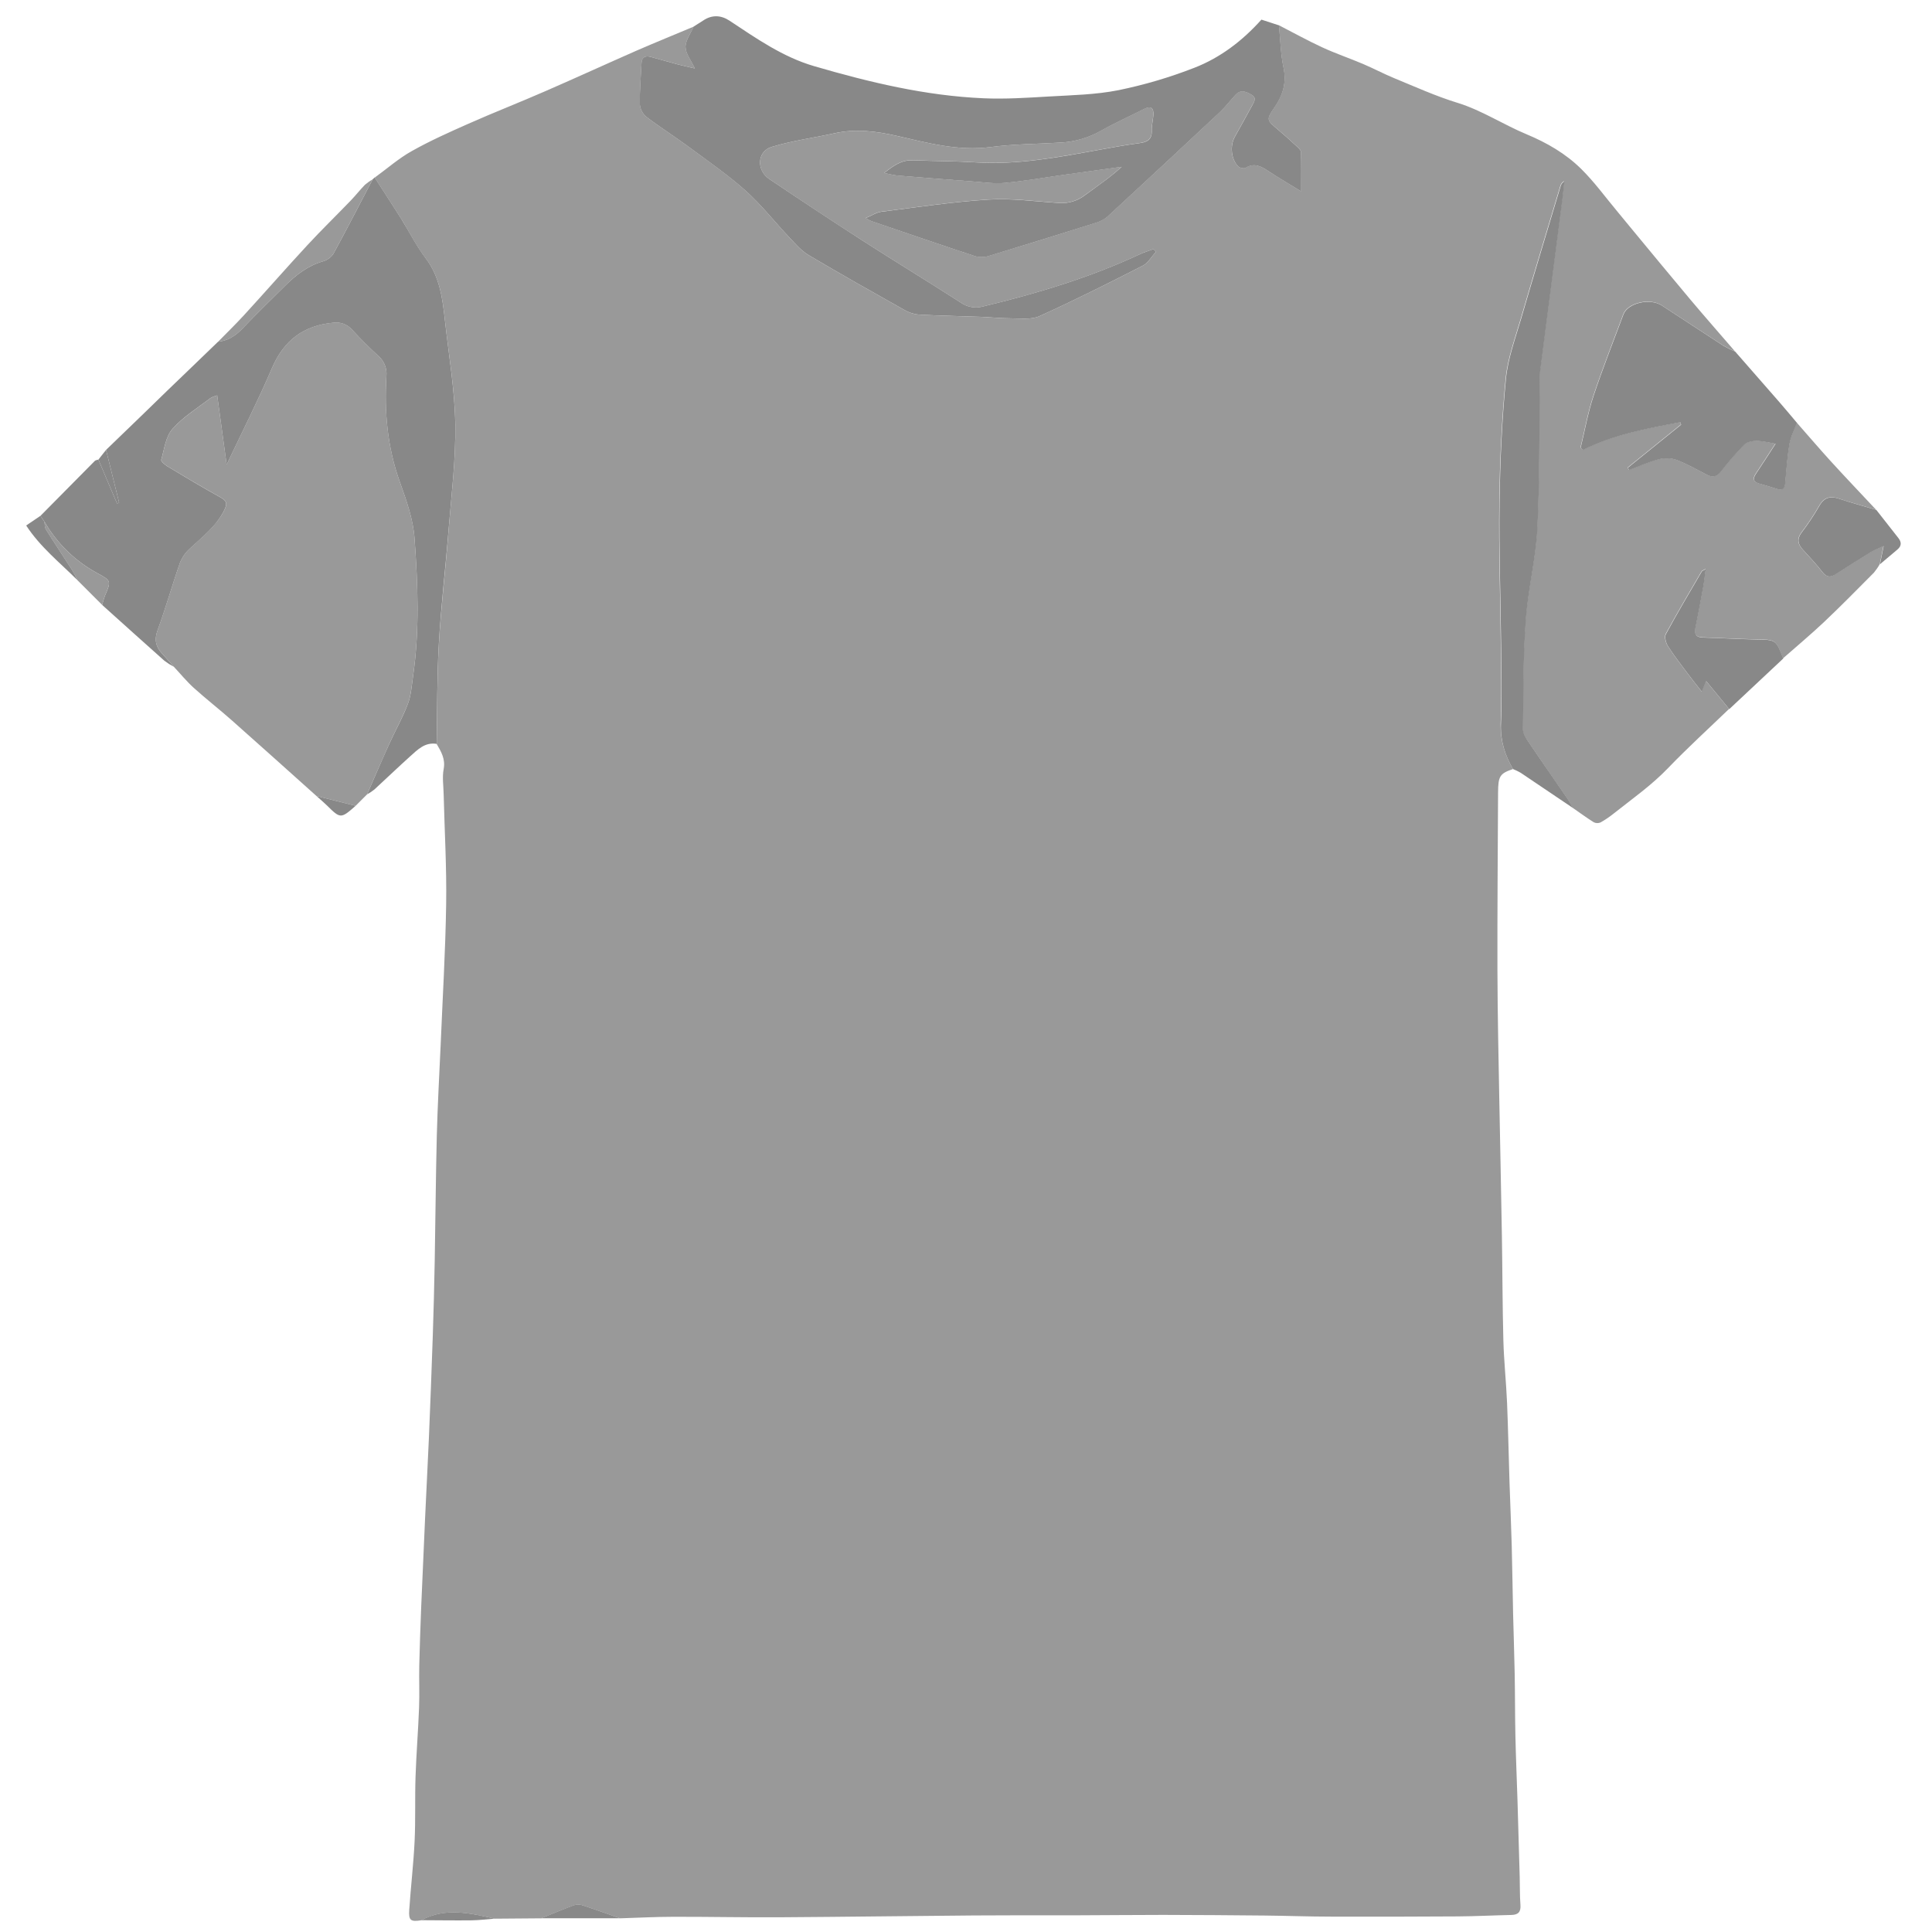
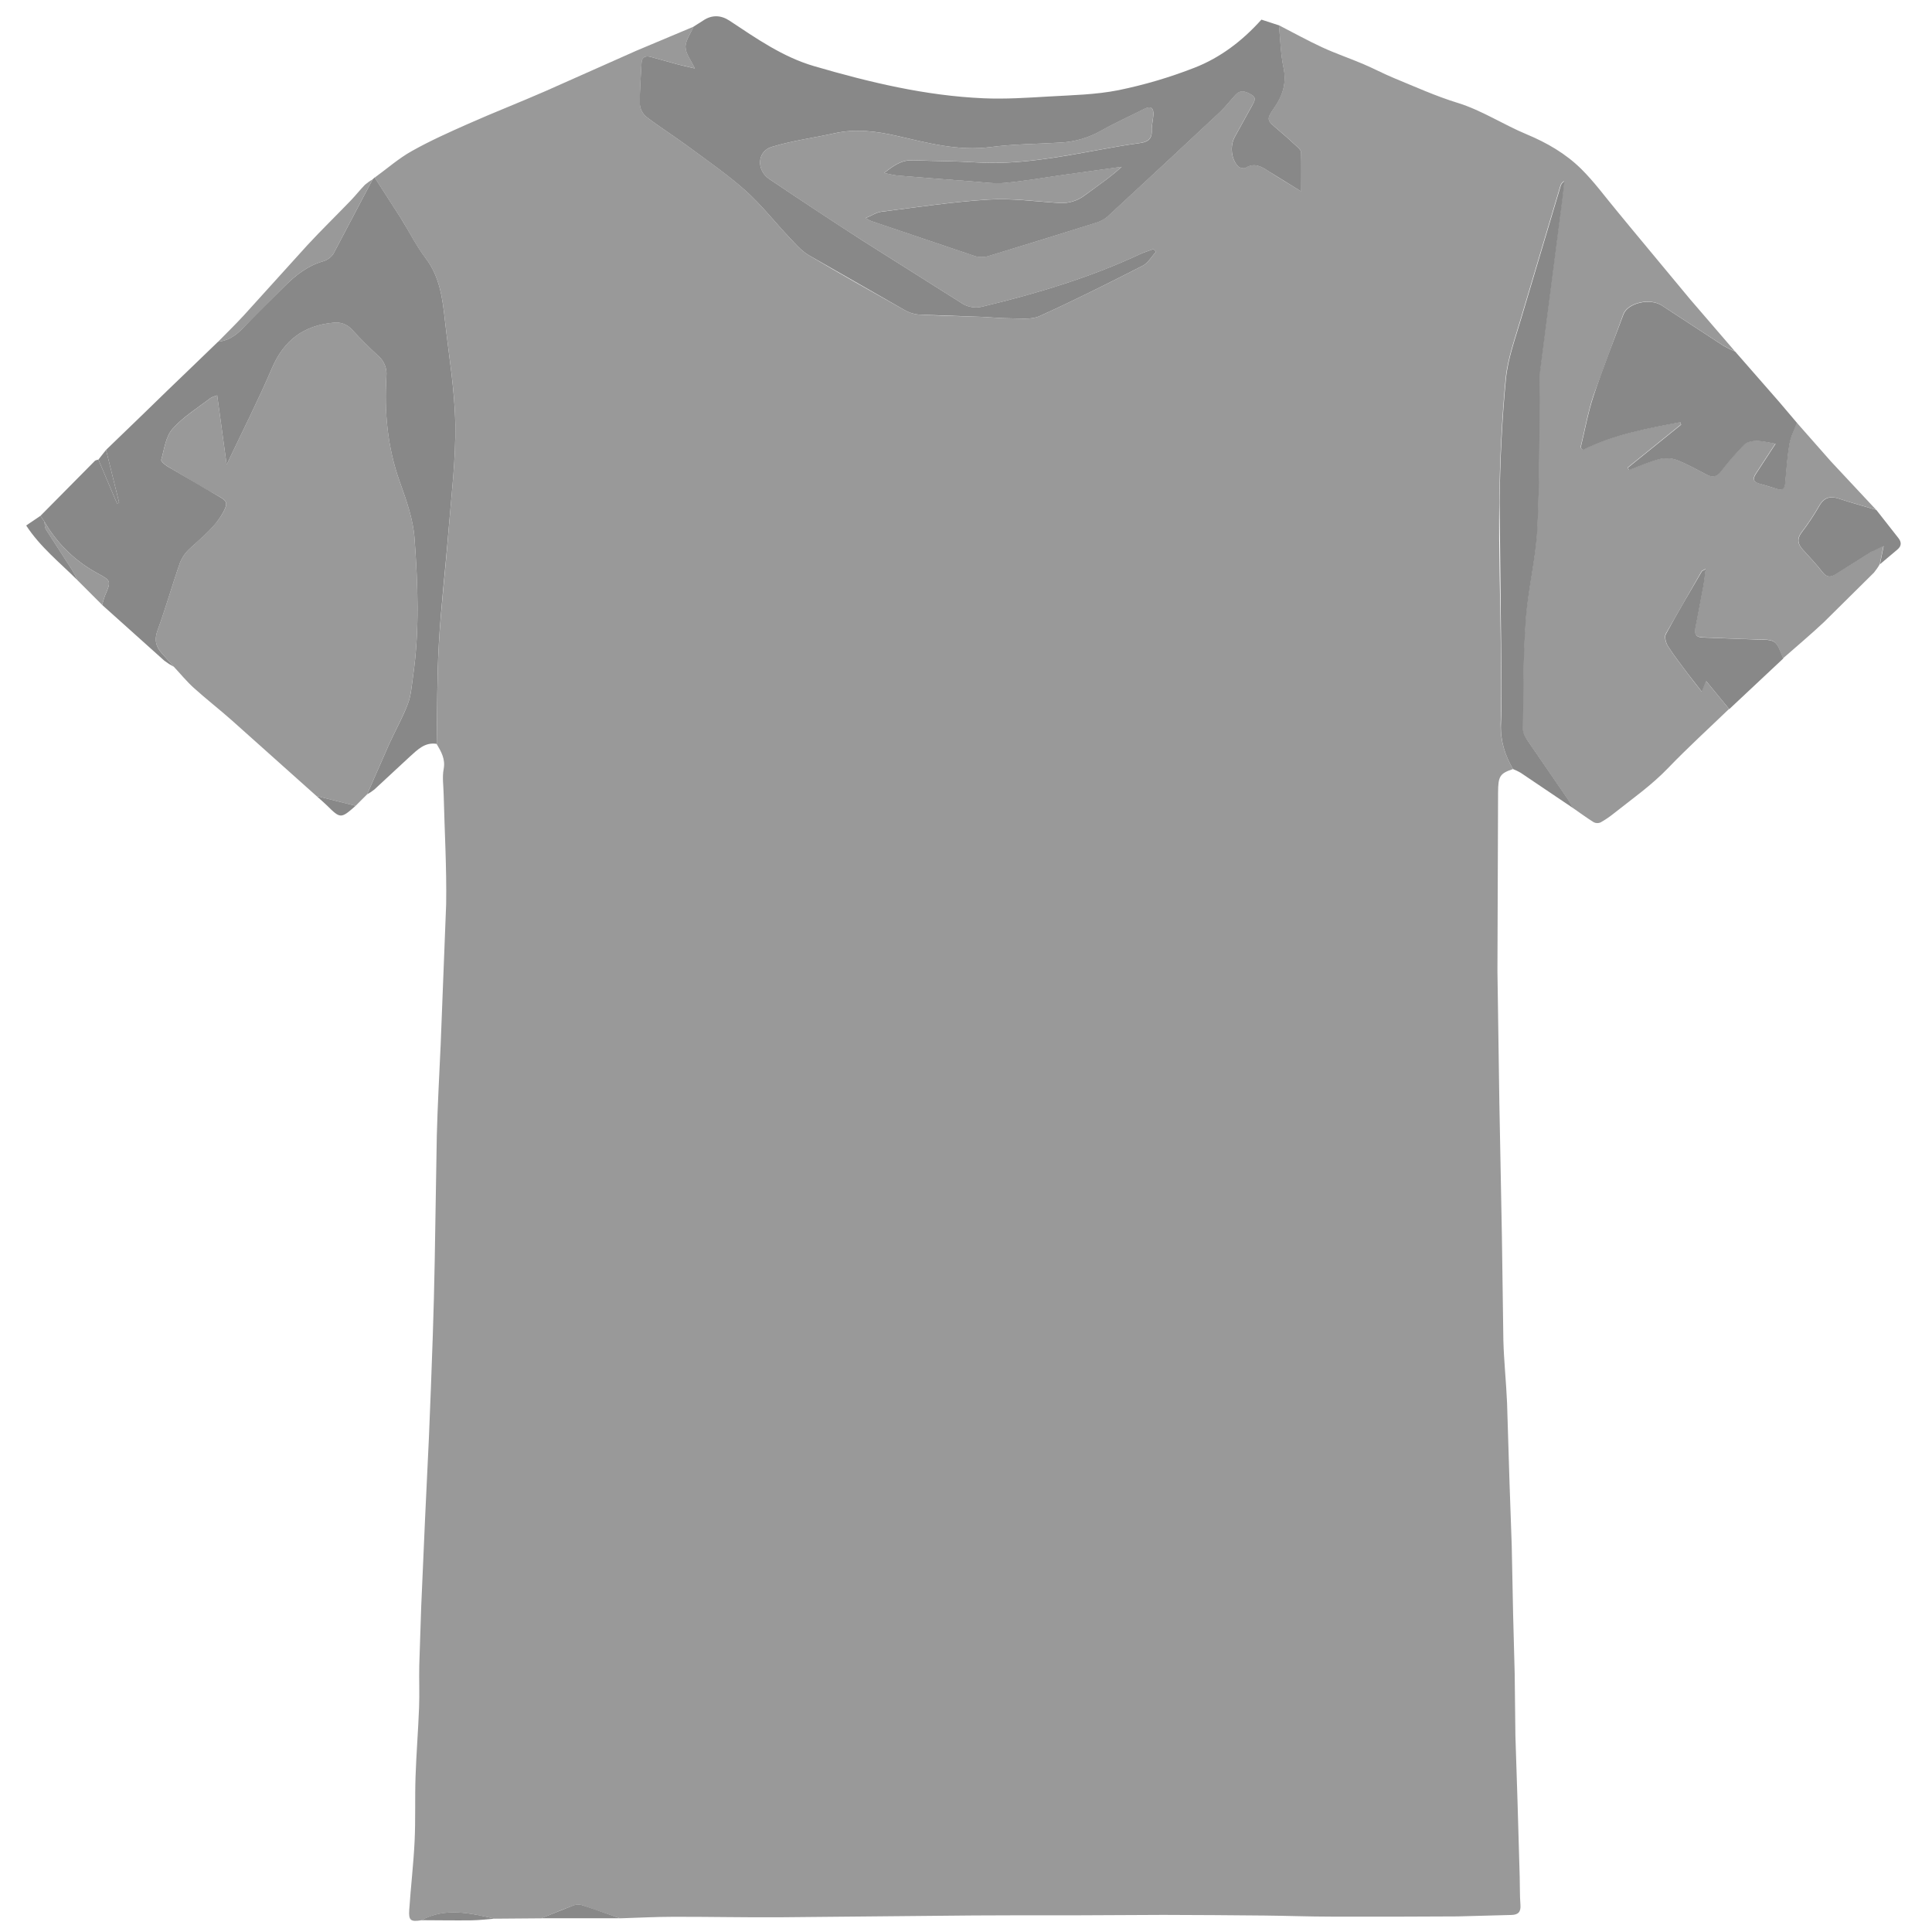
<svg xmlns="http://www.w3.org/2000/svg" viewBox="0 0 1000 1000">
-   <defs>
-     <style>.b{fill:#999;}.c{fill:#999;}.d{fill:#888;}.e{fill:#888;}.f{fill:#888;}.g{fill:#888;}.h{fill:#888;}.i{fill:#888;}.j{fill:#888;}</style>
-   </defs>
-   <path class="b" d="M783.12,398.07c-6.77,2.27-7.68,3.63-7.72,12.14-.15,30.82-.41,61.64-.33,92.46.07,22.77.58,45.55,1,68.32s.93,45.8,1.31,68.7c.3,18,.28,36.07.76,54.1.29,10.77,1.45,21.51,1.91,32.28.58,13.74.83,27.48,1.27,41.22.35,10.92.86,21.83,1.15,32.75.32,11.77.44,23.53.71,35.3.24,10.32.63,20.65.82,31,.2,10.69.14,21.38.37,32.07.24,11.06.72,22.11,1.07,33.17q.61,20,1.16,39.92c.14,4.79,0,9.6.37,14.37.3,3.7-1.06,5.23-4.68,5.31-9.3.2-18.6.69-27.91.75q-32.72.21-65.43.11c-11.48,0-22.95-.45-34.44-.56q-26.18-.27-52.36-.33c-15.1,0-30.21.17-45.31.21-17.67,0-35.33-.06-53,.08-33.43.26-66.86.74-100.29.94-18.29.11-36.58-.29-54.87-.25-9.27,0-18.52.51-27.78.79-6.59-2.31-13.14-4.7-19.77-6.86a7.06,7.06,0,0,0-4.33.21c-5.6,2.09-11.12,4.41-16.66,6.65l-24,.19c-12.72-2.81-25.45-6-38,.81-5.58.9-6.7.15-6.32-5.4.8-11.86,2.21-23.68,2.78-35.54.53-11.08.11-22.21.48-33.3.4-11.94,1.37-23.87,1.83-35.81.28-7.26-.06-14.54.1-21.81.23-10.11.61-20.2,1-30.3.63-15.22,1.33-30.43,2-45.64.64-14,1.38-28.07,2-42.1q1.1-26.32,2-52.64.65-19.35,1-38.72c.4-21.62.54-43.25,1.08-64.87.4-15.72,1.3-31.43,2-47.15,1-24.21,2.48-48.42,2.84-72.64.29-19-.83-38-1.3-57.07-.1-4.28-.78-8.7,0-12.82,1-5.21-1.25-9-3.59-13,.33-17.29.13-34.62,1.13-51.87,1.13-19.56,3.49-39.05,5-58.59,1.46-18.38,3.79-36.8,3.5-55.17-.27-17.69-3.34-35.35-5.29-53-1.28-11.55-2.57-23-10.09-32.83-4.92-6.45-8.55-13.88-12.88-20.78s-9-14-13.48-20.93c6.42-4.65,12.47-10,19.33-13.81,9.34-5.25,19.2-9.66,29-14C255.51,58.24,269,53,282.31,47.17c15.74-6.85,31.34-14,47.07-20.92C339.18,22,349.1,17.94,359,13.8c-1.5,3.51-4.19,7.05-4.15,10.55s2.85,6.83,4.83,11.08c-3.55-.84-6.43-1.45-9.27-2.21-4.5-1.2-9-2.53-13.48-3.75-2.68-.72-4.68-.18-4.85,3.11-.36,7.14-1,14.28-.88,21.42a9.58,9.58,0,0,0,3.41,6.51c6.87,5.26,14.23,9.88,21.19,15,10.16,7.5,20.64,14.69,30,23.07C394.08,106,401,114.89,408.64,123c3.07,3.25,6.13,6.82,9.9,9.06,16.32,9.69,32.87,19,49.42,28.3a18,18,0,0,0,7.47,2.47c10.63.6,21.28.76,31.92,1.16,5.31.2,10.62.8,15.93.79,5,0,10.51.78,14.73-1.13,18-8.17,35.78-17.08,53.44-26.09,2.8-1.43,4.62-4.77,6.9-7.23l-1.28-1.4c-2.3.85-4.68,1.55-6.9,2.59-26.07,12.2-53.47,20.38-81.38,27.12a13.63,13.63,0,0,1-11.63-2.1c-16.8-10.81-33.88-21.19-50.69-32q-24.36-15.66-48.35-31.91c-6.72-4.53-6.24-14.27,1.27-16.57C410,72.81,421.06,71.39,431.88,69c11-2.46,21.63-1.09,32.53,1.39C480.22,74,496,78.31,512.66,76.13c12-1.58,24.21-1.6,36.32-2.33a47.18,47.18,0,0,0,20.82-6.13c7.25-4.09,14.88-7.5,22.31-11.27,3.51-1.78,5.08-.64,4.84,3.12-.16,2.65-.94,5.3-.83,7.93.18,4.56-2.13,6-6.25,6.59-7.09.95-14.15,2.22-21.19,3.51-21,3.82-41.91,7.8-63.43,6.47-11-.68-21.95-.67-32.92-1.08-5.73-.21-9.87,2.74-14.74,6.6,3,.56,5.08,1.14,7.19,1.32q19.14,1.59,38.28,3c5.63.41,11.34,1.31,16.91.79,10.59-1,21.1-2.85,31.65-4.33q14.45-2,28.89-4c-6,5.62-12.63,10-19,14.69A19.57,19.57,0,0,1,548,105c-12.11-.77-24.31-2.5-36.34-1.75-18.55,1.15-37,4-55.48,6.3-2.52.32-4.88,1.93-8.2,3.31a28.41,28.41,0,0,0,3,1.55c18,6.13,35.93,12.33,54,18.24a12.84,12.84,0,0,0,7.22-.33q27.51-8.29,54.9-17a16.34,16.34,0,0,0,6.1-3.22q29.33-27,58.42-54.32c2.9-2.72,5.29-6,8-8.88s5.62-1.37,8.19.14c3.05,1.79,1.08,4.07,0,6-2.84,5.28-5.77,10.51-8.69,15.74-2.57,4.59-2,11.51,1.72,15.29.78.8,3,1.31,3.83.79,4.61-2.87,8.16-.72,11.92,1.75,5.23,3.41,10.63,6.58,16.88,10.43,0-7.6.11-14-.11-20.34,0-1.07-1.36-2.24-2.32-3.13-3.17-2.94-6.38-5.84-9.69-8.62-5.79-4.9-6.1-5-1.67-11.45s6.26-12.78,4.62-20.62c-1.49-7.12-1.62-14.53-2.34-21.81,7.47,3.84,14.83,7.93,22.46,11.45,6.86,3.17,14.06,5.6,21,8.55,5.41,2.29,10.62,5.07,16,7.3,11,4.51,21.66,9.38,33.1,12.89,12.37,3.81,23.59,11.23,35.65,16.25,10.52,4.38,20.2,10,28.2,17.87,6.9,6.81,12.65,14.78,18.9,22.25,2.41,2.88,4.77,5.8,7.16,8.69,10.11,12.2,20.15,24.44,30.35,36.56,7.65,9.09,15.49,18,23.25,27a61.65,61.65,0,0,1-6.2-3.08c-10.62-6.88-21.15-13.9-31.77-20.78-6.18-4-17.66-1.28-19.87,4.65-5.22,14-10.75,28-15.47,42.15-2.89,8.73-4.49,17.88-6.68,26.84l1.13,1.19c16-8,33.22-11.14,50.4-14.38l.5,1.22-27.64,22.34.68,1.18c5.22-1.94,10.35-4.24,15.7-5.65a15.28,15.28,0,0,1,8.86.41c5.42,2.09,10.52,5,15.7,7.67,3,1.53,5.14,1.13,7.32-1.65a152.53,152.53,0,0,1,12.07-13.93c1.39-1.4,4.18-1.94,6.31-1.92,3.28,0,6.55.91,9.88,1.44-3.08,4.73-6.57,10.19-10.18,15.56-1.81,2.69-1.21,4.26,1.82,5.13s6.08,1.75,9.09,2.72c2.76.9,4,0,4.26-2.9.59-6.79,1.05-13.61,2.19-20.32.65-3.76,2.55-7.31,3.88-11,5.87,6.66,11.63,13.41,17.62,20,7.72,8.45,15.62,16.74,23.44,25.09-6.38-1.9-12.82-3.63-19.13-5.75-4.64-1.57-7.84-.77-10.39,3.73a125.11,125.11,0,0,1-9.12,13.72c-2.55,3.36-1.94,6,.61,8.85,3.45,3.83,7.05,7.55,10.17,11.64,2.34,3.05,4.43,2.72,7.21.92,6-3.9,12.08-7.7,18.18-11.44,1.57-1,3.35-1.59,6.27-2.94-.82,4-1.37,6.72-1.91,9.41a29.72,29.72,0,0,1-3,4.38c-8.53,8.58-17,17.22-25.79,25.53-6.88,6.51-14.18,12.58-21.29,18.85-3.77-9.83-3.77-9.7-14.2-9.87-9.12-.16-18.24-.71-27.36-1-3.68-.11-4.51-1.85-3.82-5.18,1.44-7,2.74-14,4-21.06.51-2.8.8-5.65,1.29-9.19-1.29.76-1.85.89-2.05,1.24-6.27,10.76-12.64,21.47-18.58,32.42-.81,1.5,0,4.57,1.08,6.26,3.12,4.89,6.72,9.48,10.2,14.14,2.22,3,4.56,5.88,7.34,9.44.88-2.26,1.37-3.54,2.17-5.61l12,14.6c-10.57,10.19-21.44,20.07-31.6,30.65-8.53,8.88-18.49,15.86-28,23.4a49.67,49.67,0,0,1-6.93,4.7,4.15,4.15,0,0,1-3.53-.12c-3.75-2.36-7.32-5-11-7.54-.8-1.44-1.48-3-2.41-4.31-6.87-10-13.84-20-20.64-30.07-1.26-1.87-2.72-4.19-2.69-6.28.23-18.79.09-37.63,1.45-56.35,1.15-15.9,5.23-31.6,6-47.5,1.29-25.08.93-50.25,1.27-75.38a54.27,54.27,0,0,1,.15-6q5.76-44.77,11.59-89.54c.38-3,.68-5.91,1-8.86a3.89,3.89,0,0,0-2,2.5c-6.83,22.81-13.75,45.59-20.4,68.46-3,10.38-6.9,20.79-7.92,31.43-2,21.16-3,42.47-3.27,63.73-.33,25.12.57,50.26.82,75.4.13,13.15.39,26.33-.11,39.47C776.57,383.42,778.94,390.9,783.12,398.07Z" />
-   <path class="c" d="M163.79,412c-14.62-13.08-29.19-26.22-43.88-39.22-6.41-5.68-13.2-10.95-19.56-16.69-3.73-3.37-6.94-7.31-10.39-11-2-2.24-3.91-4.52-5.95-6.7-3.35-3.59-4.28-7.19-2.44-12.2,4.23-11.56,7.56-23.45,11.64-35.07a20.2,20.2,0,0,1,5.33-7.46c6.41-6,13.41-11.38,17.53-19.54,1.65-3.28,1.47-4.81-1.83-6.64-9.31-5.17-18.45-10.65-27.59-16.13-1.32-.8-3.39-2.58-3.17-3.36,1.56-5.51,2.3-12.05,5.82-16,5.53-6.26,13-10.79,19.73-16a14,14,0,0,1,3.39-1.34c1.62,11.84,3.17,23.21,4.9,35.81,8.29-17.51,16.43-33.53,23.48-50,6.13-14.3,16.32-22,31.61-23.43a10.89,10.89,0,0,1,9.82,3.6c4.29,4.65,8.76,9.16,13.43,13.42A12.28,12.28,0,0,1,200,194.62c-1.1,18.6.51,36.8,6.85,54.56,3.41,9.53,7,19.45,7.7,29.39,1.74,23.86,2.67,47.85-.8,71.7-.68,4.73-1,9.68-2.66,14.07-2.72,7.14-6.52,13.85-9.68,20.82-3.91,8.63-7.62,17.34-11.42,26l-5.92,5.93Z" />
-   <path class="d" d="M662,13.12c.72,7.28.85,14.69,2.34,21.81,1.64,7.84-.22,14.25-4.62,20.62S655.59,62.1,661.38,67c3.31,2.78,6.52,5.68,9.69,8.62,1,.89,2.29,2.06,2.32,3.13.22,6.37.11,12.74.11,20.34-6.25-3.85-11.65-7-16.88-10.43-3.76-2.47-7.31-4.62-11.92-1.75-.83.52-3.05,0-3.83-.79-3.68-3.78-4.29-10.7-1.72-15.29,2.92-5.23,5.85-10.46,8.69-15.74,1-2,3-4.23,0-6-2.57-1.51-5.48-3-8.19-.14s-5.12,6.16-8,8.88q-29.1,27.27-58.42,54.32a16.34,16.34,0,0,1-6.1,3.22q-27.41,8.64-54.9,17a12.84,12.84,0,0,1-7.22.33c-18-5.91-36-12.11-54-18.24a28.41,28.41,0,0,1-3-1.55c3.32-1.38,5.68-3,8.2-3.31,18.47-2.34,36.93-5.15,55.48-6.3,12-.75,24.23,1,36.34,1.75a19.57,19.57,0,0,0,13.52-4c6.33-4.72,12.94-9.07,19-14.69q-14.44,2-28.89,4c-10.55,1.48-21.06,3.34-31.65,4.33-5.57.52-11.28-.38-16.91-.79q-19.14-1.42-38.28-3c-2.11-.18-4.18-.76-7.19-1.32,4.87-3.86,9-6.81,14.74-6.6,11,.41,22,.4,32.92,1.08,21.52,1.33,42.45-2.65,63.43-6.47,7-1.29,14.1-2.56,21.19-3.51,4.12-.55,6.43-2,6.25-6.59-.11-2.63.67-5.28.83-7.93.24-3.76-1.33-4.9-4.84-3.12-7.43,3.77-15.06,7.18-22.31,11.27A47.18,47.18,0,0,1,549,73.8c-12.11.73-24.32.75-36.32,2.33C496,78.31,480.22,74,464.41,70.37c-10.9-2.48-21.52-3.85-32.53-1.39-10.82,2.41-21.93,3.83-32.49,7.07-7.51,2.3-8,12-1.27,16.57q24,16.2,48.35,31.91c16.81,10.81,33.89,21.19,50.69,32a13.63,13.63,0,0,0,11.63,2.1c27.91-6.74,55.31-14.92,81.38-27.12,2.22-1,4.6-1.74,6.9-2.59l1.28,1.4c-2.28,2.46-4.1,5.8-6.9,7.23-17.66,9-35.39,17.92-53.44,26.09-4.22,1.91-9.78,1.13-14.73,1.13-5.31,0-10.62-.59-15.93-.79-10.64-.4-21.29-.56-31.92-1.16a18,18,0,0,1-7.47-2.47c-16.55-9.3-33.1-18.61-49.42-28.3-3.77-2.24-6.83-5.81-9.9-9.06-7.66-8.1-14.56-17-22.84-24.39-9.39-8.38-19.87-15.57-30-23.07-7-5.14-14.32-9.76-21.19-15A9.58,9.58,0,0,1,331.17,54c-.12-7.14.52-14.28.88-21.42.17-3.29,2.17-3.83,4.85-3.11,4.51,1.22,9,2.55,13.48,3.75,2.84.76,5.72,1.37,9.27,2.21-2-4.25-4.79-7.65-4.83-11.08s2.65-7,4.15-10.55c1.65-1.06,3.34-2.08,5-3.18,4.42-3,9.15-2.88,13.61.07,13.88,9.18,27.54,18.8,43.81,23.55,28.71,8.38,57.73,15.34,87.74,16.63,11.25.49,22.59-.26,33.87-.93,12-.7,24.23-.92,36-3.28a240.2,240.2,0,0,0,39.2-11.58c13.46-5.22,24.93-14,34.71-24.92Z" />
-   <path class="e" d="M190,411.17c3.8-8.67,7.51-17.38,11.42-26,3.16-7,7-13.68,9.68-20.82,1.67-4.39,2-9.34,2.66-14.07,3.47-23.85,2.54-47.84.8-71.7-.72-9.94-4.29-19.86-7.7-29.39-6.34-17.76-8-36-6.85-54.56a12.28,12.28,0,0,0-4.35-10.56c-4.67-4.26-9.14-8.77-13.43-13.42a10.89,10.89,0,0,0-9.82-3.6c-15.29,1.44-25.48,9.13-31.61,23.43-7.05,16.48-15.19,32.5-23.48,50-1.73-12.6-3.28-24-4.9-35.81A14,14,0,0,0,109,206c-6.72,5.18-14.2,9.71-19.73,16-3.52,4-4.26,10.53-5.82,16-.22.78,1.85,2.56,3.17,3.36,9.14,5.48,18.28,11,27.59,16.13,3.3,1.83,3.48,3.36,1.83,6.64C112,272.31,105,277.68,98.54,283.69a20.2,20.2,0,0,0-5.33,7.46c-4.08,11.62-7.41,23.51-11.64,35.07-1.84,5-.91,8.61,2.44,12.2,2,2.18,4,4.46,5.95,6.7a36.84,36.84,0,0,1-4.9-3.14c-10.78-9.58-21.47-19.24-32.19-28.87a44.51,44.51,0,0,1,1.43-4.73c3.2-7.48,3.38-7.76-3.6-11.53A69.91,69.91,0,0,1,23,270c-.69-1-1.38-2-2.06-3Q35,252.73,49.09,238.55c.42-.42,1.22-.45,1.84-.66q4.83,11.36,9.65,22.72l1.09-.42q-3.39-13.66-6.77-27.33l18.58-17.93c4.43-4.29,8.83-8.61,13.27-12.9,3.62-3.5,7.26-7,10.89-10.47l15.21-14.67c5-.54,8.94-3,12.44-6.64,7.21-7.57,14.71-14.87,22.14-22.23,5.71-5.67,11.91-10.52,19.89-12.81a9.51,9.51,0,0,0,5.33-4c6.93-12.7,13.54-25.58,20.26-38.41l1-.94c4.5,7,9.07,13.9,13.48,20.93s8,14.33,12.88,20.78c7.52,9.85,8.81,21.28,10.09,32.83,1.95,17.66,5,35.32,5.29,53,.29,18.37-2,36.79-3.5,55.17-1.55,19.54-3.91,39-5,58.59-1,17.25-.8,34.58-1.13,51.87-6.06-1-9.87,3-13.77,6.49-6.25,5.62-12.3,11.46-18.49,17.14A28.7,28.7,0,0,1,190,411.17Z" />
-   <path class="d" d="M930.11,218.87c-1.33,3.65-3.23,7.2-3.88,11-1.14,6.71-1.6,13.53-2.19,20.32-.25,2.93-1.5,3.8-4.26,2.9-3-1-6-1.85-9.09-2.72s-3.63-2.44-1.82-5.13c3.61-5.37,7.1-10.83,10.18-15.56-3.33-.53-6.6-1.4-9.88-1.44-2.13,0-4.92.52-6.31,1.92a152.53,152.53,0,0,0-12.07,13.93c-2.18,2.78-4.34,3.18-7.32,1.65-5.18-2.67-10.28-5.58-15.7-7.67a15.28,15.28,0,0,0-8.86-.41c-5.35,1.41-10.48,3.71-15.7,5.65l-.68-1.18,27.64-22.34-.5-1.22c-17.18,3.24-34.38,6.39-50.4,14.38l-1.13-1.19c2.19-9,3.79-18.11,6.68-26.84,4.72-14.2,10.25-28.12,15.47-42.15,2.21-5.93,13.69-8.66,19.87-4.65,10.62,6.88,21.15,13.9,31.77,20.78a61.65,61.65,0,0,0,6.2,3.08q11.4,13,22.79,26.06C924,211.58,927.05,215.24,930.11,218.87Z" />
-   <path class="f" d="M783.12,398.07c-4.18-7.17-6.55-14.65-6.23-23.22.5-13.14.24-26.32.11-39.47-.25-25.14-1.15-50.28-.82-75.4.28-21.26,1.23-42.57,3.27-63.73,1-10.64,4.9-21.05,7.92-31.43,6.65-22.87,13.57-45.65,20.4-68.46a3.89,3.89,0,0,1,2-2.5c-.33,3-.63,5.91-1,8.86Q803,147.5,797.18,192.26a54.27,54.27,0,0,0-.15,6c-.34,25.13,0,50.3-1.27,75.38-.82,15.9-4.9,31.6-6,47.5-1.36,18.72-1.22,37.56-1.45,56.35,0,2.09,1.43,4.41,2.69,6.28,6.8,10.08,13.77,20,20.64,30.07.93,1.35,1.61,2.87,2.41,4.31-9-6.07-18-12.16-27-18.19A30.09,30.09,0,0,0,783.12,398.07Z" />
-   <path class="g" d="M895.06,367.05l-12-14.6c-.8,2.07-1.29,3.35-2.17,5.61-2.78-3.56-5.12-6.46-7.34-9.44-3.48-4.66-7.08-9.25-10.2-14.14-1.08-1.69-1.89-4.76-1.08-6.26,5.94-11,12.31-21.66,18.58-32.42.2-.35.76-.48,2.05-1.24-.49,3.54-.78,6.39-1.29,9.19-1.27,7-2.57,14.06-4,21.06-.69,3.33.14,5.07,3.82,5.18,9.12.25,18.24.8,27.36,1,10.43.17,10.43,0,14.2,9.87Z" />
-   <path class="h" d="M973.06,292.06c.54-2.69,1.09-5.38,1.91-9.41-2.92,1.35-4.7,2-6.27,2.94-6.1,3.74-12.18,7.54-18.18,11.44-2.78,1.8-4.87,2.13-7.21-.92-3.12-4.09-6.72-7.81-10.17-11.64-2.55-2.82-3.16-5.49-.61-8.85a125.11,125.11,0,0,0,9.12-13.72c2.55-4.5,5.75-5.3,10.39-3.73,6.31,2.12,12.75,3.85,19.13,5.75l11.42,14.55c1.69,2.16,1.71,4.14-.53,6C979,287,976.06,289.52,973.06,292.06Z" />
-   <path class="b" d="M192.91,92.83c-6.72,12.83-13.33,25.71-20.26,38.41a9.51,9.51,0,0,1-5.33,4c-8,2.29-14.18,7.14-19.89,12.81-7.43,7.36-14.93,14.66-22.14,22.23-3.5,3.68-7.4,6.1-12.44,6.64,4.51-4.61,9.15-9.1,13.5-13.85,11-12,21.71-24.25,32.76-36.19,7.26-7.84,14.93-15.29,22.35-23,2.58-2.66,4.86-5.61,7.45-8.26A25,25,0,0,1,192.91,92.83Z" />
-   <path class="c" d="M23,270A69.91,69.91,0,0,0,50.7,296.85c7,3.77,6.8,4,3.6,11.53a44.51,44.51,0,0,0-1.43,4.73L39.93,300.16a48.52,48.52,0,0,0-2.44-4.83c-4.55-7.11-9.24-14.12-13.73-21.26C23.07,273,23.2,271.35,23,270Z" />
-   <path class="e" d="M23,270c.24,1.38.11,3,.8,4.1,4.49,7.14,9.18,14.15,13.73,21.26a48.52,48.52,0,0,1,2.44,4.83c-9-9-19.11-17-26.42-28.2l7.39-5C21.58,268,22.27,269,23,270Z" />
-   <path class="i" d="M280.1,992.89c5.54-2.24,11.06-4.56,16.66-6.65a7.06,7.06,0,0,1,4.33-.21c6.63,2.16,13.18,4.55,19.77,6.86Z" />
-   <path class="i" d="M218.09,993.89c12.52-6.8,25.25-3.62,38-.81-4,.31-8,.83-12,.88C235.4,994.06,226.75,993.92,218.09,993.89Z" />
-   <path class="e" d="M163.79,412l20.29,5.08c-7.64,6.75-7.89,6.73-14.88-.2C167.48,415.19,165.6,413.64,163.79,412Z" />
-   <path class="j" d="M54.9,232.86q3.39,13.66,6.77,27.33l-1.09.42q-4.81-11.37-9.65-22.72Z" />
+   <path d="M783.12 398.07c-6.77 2.27-7.68 3.63-7.72 12.14l-.33 92.46 1 68.32 1.31 68.7.76 54.1c.29 10.77 1.45 21.51 1.91 32.28l1.27 41.22 1.15 32.75.71 35.3.82 31 .37 32.07 1.07 33.17q.61 20 1.16 39.92c.14 4.79 0 9.6.37 14.37.3 3.7-1.06 5.23-4.68 5.31l-27.91.75q-32.72.21-65.43.11c-11.48 0-22.95-.45-34.44-.56q-26.18-.27-52.36-.33l-45.31.21c-17.67 0-35.33-.06-53 .08l-100.29.94c-18.29.11-36.58-.29-54.87-.25-9.27 0-18.52.51-27.78.79l-19.77-6.86a7.06 7.06 0 0 0-4.33.21c-5.6 2.09-11.12 4.41-16.66 6.65l-24 .19c-12.72-2.81-25.45-6-38 .81-5.58.9-6.7.15-6.32-5.4.8-11.86 2.21-23.68 2.78-35.54.53-11.08.11-22.21.48-33.3.4-11.94 1.37-23.87 1.83-35.81.28-7.26-.06-14.54.1-21.81l1-30.3 2-45.64 2-42.1q1.1-26.32 2-52.64.65-19.35 1-38.72l1.08-64.87c.4-15.72 1.3-31.43 2-47.15l2.84-72.64c.29-19-.83-38-1.3-57.07-.1-4.28-.78-8.7 0-12.82 1-5.21-1.25-9-3.59-13 .33-17.29.13-34.62 1.13-51.87 1.13-19.56 3.49-39.05 5-58.59 1.46-18.38 3.79-36.8 3.5-55.17-.27-17.69-3.34-35.35-5.29-53-1.28-11.55-2.57-23-10.09-32.83-4.92-6.45-8.55-13.88-12.88-20.78l-13.48-20.93c6.42-4.65 12.47-10 19.33-13.81 9.34-5.25 19.2-9.66 29-14C255.51 58.24 269 53 282.31 47.17l47.07-20.92L359 13.8c-1.5 3.51-4.19 7.05-4.15 10.55s2.85 6.83 4.83 11.08l-9.27-2.21-13.48-3.75c-2.68-.72-4.68-.18-4.85 3.11-.36 7.14-1 14.28-.88 21.42a9.58 9.58 0 0 0 3.41 6.51c6.87 5.26 14.23 9.88 21.19 15 10.16 7.5 20.64 14.69 30 23.07 8.28 7.42 15.2 16.31 22.84 24.42 3.07 3.25 6.13 6.82 9.9 9.06 16.32 9.69 32.87 19 49.42 28.3a18 18 0 0 0 7.47 2.47c10.63.6 21.28.76 31.92 1.16 5.31.2 10.62.8 15.93.79 5 0 10.51.78 14.73-1.13 18-8.17 35.78-17.08 53.44-26.09 2.8-1.43 4.62-4.77 6.9-7.23l-1.28-1.4c-2.3.85-4.68 1.55-6.9 2.59-26.07 12.2-53.47 20.38-81.38 27.12a13.63 13.63 0 0 1-11.63-2.1l-50.69-32q-24.36-15.66-48.35-31.91c-6.72-4.53-6.24-14.27 1.27-16.57 10.61-3.25 21.67-4.67 32.49-7.06 11-2.46 21.63-1.09 32.53 1.39 15.81 3.61 31.59 7.92 48.25 5.74 12-1.58 24.21-1.6 36.32-2.33a47.18 47.18 0 0 0 20.82-6.13c7.25-4.09 14.88-7.5 22.31-11.27 3.51-1.78 5.08-.64 4.84 3.12-.16 2.65-.94 5.3-.83 7.93.18 4.56-2.13 6-6.25 6.59-7.09.95-14.15 2.22-21.19 3.51-21 3.82-41.91 7.8-63.43 6.47-11-.68-21.95-.67-32.92-1.08-5.73-.21-9.87 2.74-14.74 6.6 3 .56 5.08 1.14 7.19 1.32q19.14 1.59 38.28 3c5.63.41 11.34 1.31 16.91.79 10.59-1 21.1-2.85 31.65-4.33q14.45-2 28.89-4c-6 5.62-12.63 10-19 14.69A19.57 19.57 0 0 1 548 105c-12.11-.77-24.31-2.5-36.34-1.75-18.55 1.15-37 4-55.48 6.3-2.52.32-4.88 1.93-8.2 3.31a28.41 28.41 0 0 0 3 1.55l54 18.24a12.84 12.84 0 0 0 7.22-.33q27.51-8.29 54.9-17a16.34 16.34 0 0 0 6.1-3.22q29.33-27 58.42-54.32c2.9-2.72 5.29-6 8-8.88s5.62-1.37 8.19.14c3.05 1.79 1.08 4.07 0 6l-8.69 15.74c-2.57 4.59-2 11.51 1.72 15.29.78.8 3 1.31 3.83.79 4.61-2.87 8.16-.72 11.92 1.75 5.23 3.41 10.63 6.58 16.88 10.43l-.11-20.34c0-1.07-1.36-2.24-2.32-3.13-3.17-2.94-6.38-5.84-9.69-8.62-5.79-4.9-6.1-5-1.67-11.45s6.26-12.78 4.62-20.62c-1.49-7.12-1.62-14.53-2.34-21.81 7.47 3.84 14.83 7.93 22.46 11.45 6.86 3.17 14.06 5.6 21 8.55 5.41 2.29 10.62 5.07 16 7.3 11 4.51 21.66 9.38 33.1 12.89 12.37 3.81 23.59 11.23 35.65 16.25 10.52 4.38 20.2 10 28.2 17.87 6.9 6.81 12.65 14.78 18.9 22.25l7.16 8.69 30.35 36.56 23.25 27a61.65 61.65 0 0 1-6.2-3.08l-31.77-20.78c-6.18-4-17.66-1.28-19.87 4.65l-15.47 42.15c-2.89 8.73-4.49 17.88-6.68 26.84l1.13 1.19c16-8 33.22-11.14 50.4-14.38l.5 1.22-27.64 22.34.68 1.18c5.22-1.94 10.35-4.24 15.7-5.65a15.28 15.28 0 0 1 8.86.41c5.42 2.09 10.52 5 15.7 7.67 3 1.53 5.14 1.13 7.32-1.65a152.53 152.53 0 0 1 12.07-13.93c1.39-1.4 4.18-1.94 6.31-1.92 3.28 0 6.55.91 9.88 1.44l-10.18 15.56c-1.81 2.69-1.21 4.26 1.82 5.13l9.09 2.72c2.76.9 4 0 4.26-2.9.59-6.79 1.05-13.61 2.19-20.32.65-3.76 2.55-7.31 3.88-11l17.62 20 23.44 25.09c-6.38-1.9-12.82-3.63-19.13-5.75-4.64-1.57-7.84-.77-10.39 3.73a125.11 125.11 0 0 1-9.12 13.72c-2.55 3.36-1.94 6 .61 8.85 3.45 3.83 7.05 7.55 10.17 11.64 2.34 3.05 4.43 2.72 7.21.92l18.18-11.44c1.57-1 3.35-1.59 6.27-2.94l-1.91 9.41a29.72 29.72 0 0 1-3 4.38l-25.79 25.53c-6.88 6.51-14.18 12.58-21.29 18.85-3.77-9.83-3.77-9.7-14.2-9.87-9.12-.16-18.24-.71-27.36-1-3.68-.11-4.51-1.85-3.82-5.18l4-21.06c.51-2.8.8-5.65 1.29-9.19-1.29.76-1.85.89-2.05 1.24l-18.58 32.42c-.81 1.5 0 4.57 1.08 6.26 3.12 4.89 6.72 9.48 10.2 14.14 2.22 3 4.56 5.88 7.34 9.44l2.17-5.61 12 14.6c-10.57 10.19-21.44 20.07-31.6 30.65-8.53 8.88-18.49 15.86-28 23.4a49.67 49.67 0 0 1-6.93 4.7 4.15 4.15 0 0 1-3.53-.12c-3.75-2.36-7.32-5-11-7.54-.8-1.44-1.48-3-2.41-4.31l-20.64-30.07c-1.26-1.87-2.72-4.19-2.69-6.28.23-18.79.09-37.63 1.45-56.35 1.15-15.9 5.23-31.6 6-47.5 1.29-25.08.93-50.25 1.27-75.38a54.27 54.27 0 0 1 .15-6q5.76-44.77 11.59-89.54l1-8.86a3.89 3.89 0 0 0-2 2.5l-20.4 68.46c-3 10.38-6.9 20.79-7.92 31.43-2 21.16-3 42.47-3.27 63.73-.33 25.12.57 50.26.82 75.4.13 13.15.39 26.33-.11 39.47-.16 8.68 2.21 16.16 6.39 23.33zM163.79 412l-43.88-39.22c-6.41-5.68-13.2-10.95-19.56-16.69-3.73-3.37-6.94-7.31-10.39-11l-5.95-6.7c-3.35-3.59-4.28-7.19-2.44-12.2 4.23-11.56 7.56-23.45 11.64-35.07a20.2 20.2 0 0 1 5.33-7.46c6.41-6 13.41-11.38 17.53-19.54 1.65-3.28 1.47-4.81-1.83-6.64-9.31-5.17-18.45-10.65-27.59-16.13-1.32-.8-3.39-2.58-3.17-3.36 1.56-5.51 2.3-12.05 5.82-16 5.53-6.26 13-10.79 19.73-16a14 14 0 0 1 3.39-1.34l4.9 35.81c8.29-17.51 16.43-33.53 23.48-50 6.13-14.3 16.32-22 31.61-23.43a10.89 10.89 0 0 1 9.82 3.6c4.29 4.65 8.76 9.16 13.43 13.42a12.28 12.28 0 0 1 4.34 10.57c-1.1 18.6.51 36.8 6.85 54.56 3.41 9.53 7 19.45 7.7 29.39 1.74 23.86 2.67 47.85-.8 71.7-.68 4.73-1 9.68-2.66 14.07-2.72 7.14-6.52 13.85-9.68 20.82l-11.42 26-5.92 5.93z" fill="#999" />
+   <path d="M662 13.12c.72 7.28.85 14.69 2.34 21.81 1.64 7.84-.22 14.25-4.62 20.62s-4.13 6.55 1.66 11.45c3.31 2.78 6.52 5.68 9.69 8.62 1 .89 2.29 2.06 2.32 3.13.22 6.37.11 12.74.11 20.34l-16.88-10.43c-3.76-2.47-7.31-4.62-11.92-1.75-.83.52-3.05 0-3.83-.79-3.68-3.78-4.29-10.7-1.72-15.29l8.69-15.74c1-2 3-4.23 0-6-2.57-1.51-5.48-3-8.19-.14s-5.12 6.16-8 8.88q-29.1 27.27-58.42 54.32a16.34 16.34 0 0 1-6.1 3.22q-27.41 8.64-54.9 17a12.84 12.84 0 0 1-7.22.33l-54-18.24a28.41 28.41 0 0 1-3-1.55c3.32-1.38 5.68-3 8.2-3.31 18.47-2.34 36.93-5.15 55.48-6.3 12-.75 24.23 1 36.34 1.75a19.57 19.57 0 0 0 13.52-4c6.33-4.72 12.94-9.07 19-14.69q-14.44 2-28.89 4c-10.55 1.48-21.06 3.34-31.65 4.33-5.57.52-11.28-.38-16.91-.79q-19.14-1.42-38.28-3c-2.11-.18-4.18-.76-7.19-1.32 4.87-3.86 9-6.81 14.74-6.6 11 .41 22 .4 32.92 1.08 21.52 1.33 42.45-2.65 63.43-6.47 7-1.29 14.1-2.56 21.19-3.51 4.12-.55 6.43-2 6.25-6.59-.11-2.63.67-5.28.83-7.93.24-3.76-1.33-4.9-4.84-3.12-7.43 3.77-15.06 7.18-22.31 11.27A47.18 47.18 0 0 1 549 73.8c-12.11.73-24.32.75-36.32 2.33-16.68 2.18-32.46-2.13-48.27-5.76-10.9-2.48-21.52-3.85-32.53-1.39-10.82 2.41-21.93 3.83-32.49 7.07-7.51 2.3-8 12-1.27 16.57q24 16.2 48.35 31.91l50.69 32a13.63 13.63 0 0 0 11.63 2.1c27.91-6.74 55.31-14.92 81.38-27.12 2.22-1 4.6-1.74 6.9-2.59l1.28 1.4c-2.28 2.46-4.1 5.8-6.9 7.23-17.66 9-35.39 17.92-53.44 26.09-4.22 1.91-9.78 1.13-14.73 1.13-5.31 0-10.62-.59-15.93-.79l-31.92-1.16a18 18 0 0 1-7.47-2.47l-49.42-28.3c-3.77-2.24-6.83-5.81-9.9-9.06-7.66-8.1-14.56-17-22.84-24.39-9.39-8.38-19.87-15.57-30-23.07-7-5.14-14.32-9.76-21.19-15a9.58 9.58 0 0 1-3.44-6.53c-.12-7.14.52-14.28.88-21.42.17-3.29 2.17-3.83 4.85-3.11l13.48 3.75c2.84.76 5.72 1.37 9.27 2.21-2-4.25-4.79-7.65-4.83-11.08s2.65-7 4.15-10.55l5-3.18c4.42-3 9.15-2.88 13.61.07 13.88 9.18 27.54 18.8 43.81 23.55 28.71 8.38 57.73 15.34 87.74 16.63 11.25.49 22.59-.26 33.87-.93 12-.7 24.23-.92 36-3.28a240.2 240.2 0 0 0 39.2-11.58c13.46-5.22 24.93-14 34.71-24.92zM190 411.17l11.42-26c3.16-7 7-13.68 9.68-20.82 1.67-4.39 2-9.34 2.66-14.07 3.47-23.85 2.54-47.84.8-71.7-.72-9.94-4.29-19.86-7.7-29.39-6.34-17.76-8-36-6.85-54.56a12.28 12.28 0 0 0-4.35-10.56c-4.67-4.26-9.14-8.77-13.43-13.42a10.89 10.89 0 0 0-9.82-3.6c-15.29 1.44-25.48 9.13-31.61 23.43-7.05 16.48-15.19 32.5-23.48 50l-4.9-35.81A14 14 0 0 0 109 206c-6.72 5.18-14.2 9.71-19.73 16-3.52 4-4.26 10.53-5.82 16-.22.78 1.85 2.56 3.17 3.36l27.59 16.13c3.3 1.83 3.48 3.36 1.83 6.64-4.04 8.18-11.04 13.55-17.5 19.56a20.2 20.2 0 0 0-5.33 7.46c-4.08 11.62-7.41 23.51-11.64 35.07-1.84 5-.91 8.61 2.44 12.2 2 2.18 4 4.46 5.95 6.7a36.84 36.84 0 0 1-4.9-3.14l-32.19-28.87a44.51 44.51 0 0 1 1.43-4.73c3.2-7.48 3.38-7.76-3.6-11.53A69.91 69.91 0 0 1 23 270l-2.06-3Q35 252.73 49.09 238.55c.42-.42 1.22-.45 1.84-.66q4.83 11.36 9.65 22.72l1.09-.42q-3.39-13.66-6.77-27.33l18.58-17.93 13.27-12.9 10.89-10.47 15.21-14.67c5-.54 8.94-3 12.44-6.64 7.21-7.57 14.71-14.87 22.14-22.23 5.71-5.67 11.91-10.52 19.89-12.81a9.51 9.51 0 0 0 5.33-4l20.26-38.41 1-.94 13.48 20.93c4.41 7.03 8 14.33 12.88 20.78 7.52 9.85 8.81 21.28 10.09 32.83 1.95 17.66 5 35.32 5.29 53 .29 18.37-2 36.79-3.5 55.17-1.55 19.54-3.91 39-5 58.59-1 17.25-.8 34.58-1.13 51.87-6.06-1-9.87 3-13.77 6.49l-18.49 17.14a28.7 28.7 0 0 1-3.76 2.51zm740.11-192.3c-1.33 3.65-3.23 7.2-3.88 11-1.14 6.71-1.6 13.53-2.19 20.32-.25 2.93-1.5 3.8-4.26 2.9-3-1-6-1.85-9.09-2.72s-3.63-2.44-1.82-5.13l10.18-15.56c-3.33-.53-6.6-1.4-9.88-1.44-2.13 0-4.92.52-6.31 1.92a152.53 152.53 0 0 0-12.07 13.93c-2.18 2.78-4.34 3.18-7.32 1.65-5.18-2.67-10.28-5.58-15.7-7.67a15.28 15.28 0 0 0-8.86-.41c-5.35 1.41-10.48 3.71-15.7 5.65l-.68-1.18 27.64-22.34-.5-1.22c-17.18 3.24-34.38 6.39-50.4 14.38l-1.13-1.19c2.19-9 3.79-18.11 6.68-26.84 4.72-14.2 10.25-28.12 15.47-42.15 2.21-5.93 13.69-8.66 19.87-4.65l31.77 20.78a61.65 61.65 0 0 0 6.2 3.08q11.4 13 22.79 26.06l9.19 10.83zm-146.99 179.2c-4.18-7.17-6.55-14.65-6.23-23.22.5-13.14.24-26.32.11-39.47l-.82-75.4c.28-21.26 1.23-42.57 3.27-63.73 1-10.64 4.9-21.05 7.92-31.43l20.4-68.46a3.89 3.89 0 0 1 2-2.5l-1 8.86q-5.77 44.78-11.59 89.54a54.27 54.27 0 0 0-.15 6c-.34 25.13 0 50.3-1.27 75.38-.82 15.9-4.9 31.6-6 47.5-1.36 18.72-1.22 37.56-1.45 56.35 0 2.09 1.43 4.41 2.69 6.28l20.64 30.07c.93 1.35 1.61 2.87 2.41 4.31l-27-18.19a30.09 30.09 0 0 0-3.93-1.89zm111.94-31.02l-12-14.6-2.17 5.61-7.34-9.44c-3.48-4.66-7.08-9.25-10.2-14.14-1.08-1.69-1.89-4.76-1.08-6.26 5.94-11 12.31-21.66 18.58-32.42.2-.35.76-.48 2.05-1.24-.49 3.54-.78 6.39-1.29 9.19l-4 21.06c-.69 3.33.14 5.07 3.82 5.18l27.36 1c10.43.17 10.43 0 14.2 9.87zm78-74.99l1.91-9.41-6.27 2.94-18.18 11.44c-2.78 1.8-4.87 2.13-7.21-.92-3.12-4.09-6.72-7.81-10.17-11.64-2.55-2.82-3.16-5.49-.61-8.85a125.11 125.11 0 0 0 9.12-13.72c2.55-4.5 5.75-5.3 10.39-3.73 6.31 2.12 12.75 3.85 19.13 5.75l11.42 14.55c1.69 2.16 1.71 4.14-.53 6l-9 7.59z" fill="#888" />
+   <path d="M192.91 92.83l-20.26 38.41a9.51 9.51 0 0 1-5.33 4c-8 2.29-14.18 7.14-19.89 12.81l-22.14 22.23c-3.5 3.68-7.4 6.1-12.44 6.64 4.51-4.61 9.15-9.1 13.5-13.85l32.76-36.19c7.26-7.84 14.93-15.29 22.35-23 2.58-2.66 4.86-5.61 7.45-8.26a25 25 0 0 1 4-2.79zM23 270a69.91 69.91 0 0 0 27.7 26.85c7 3.77 6.8 4 3.6 11.53a44.51 44.51 0 0 0-1.43 4.73l-12.94-12.95a48.52 48.52 0 0 0-2.44-4.83l-13.73-21.26c-.69-1.07-.56-2.72-.76-4.07z" fill="#999" />
+   <path d="M23 270c.24 1.38.11 3 .8 4.1l13.73 21.26a48.52 48.52 0 0 1 2.44 4.83c-9-9-19.11-17-26.42-28.2l7.39-5A55.5 55.5 0 0 0 23 270zm257.1 722.89l16.66-6.65a7.06 7.06 0 0 1 4.33-.21c6.63 2.16 13.18 4.55 19.77 6.86zm-62.01 1c12.52-6.8 25.25-3.62 38-.81-4 .31-8 .83-12 .88-8.69.1-17.34-.04-26-.07zM163.79 412l20.29 5.08c-7.64 6.75-7.89 6.73-14.88-.2-1.72-1.69-3.6-3.24-5.41-4.88zM54.9 232.86q3.39 13.66 6.77 27.33l-1.09.42q-4.81-11.37-9.65-22.72z" fill="#888" />
</svg>
